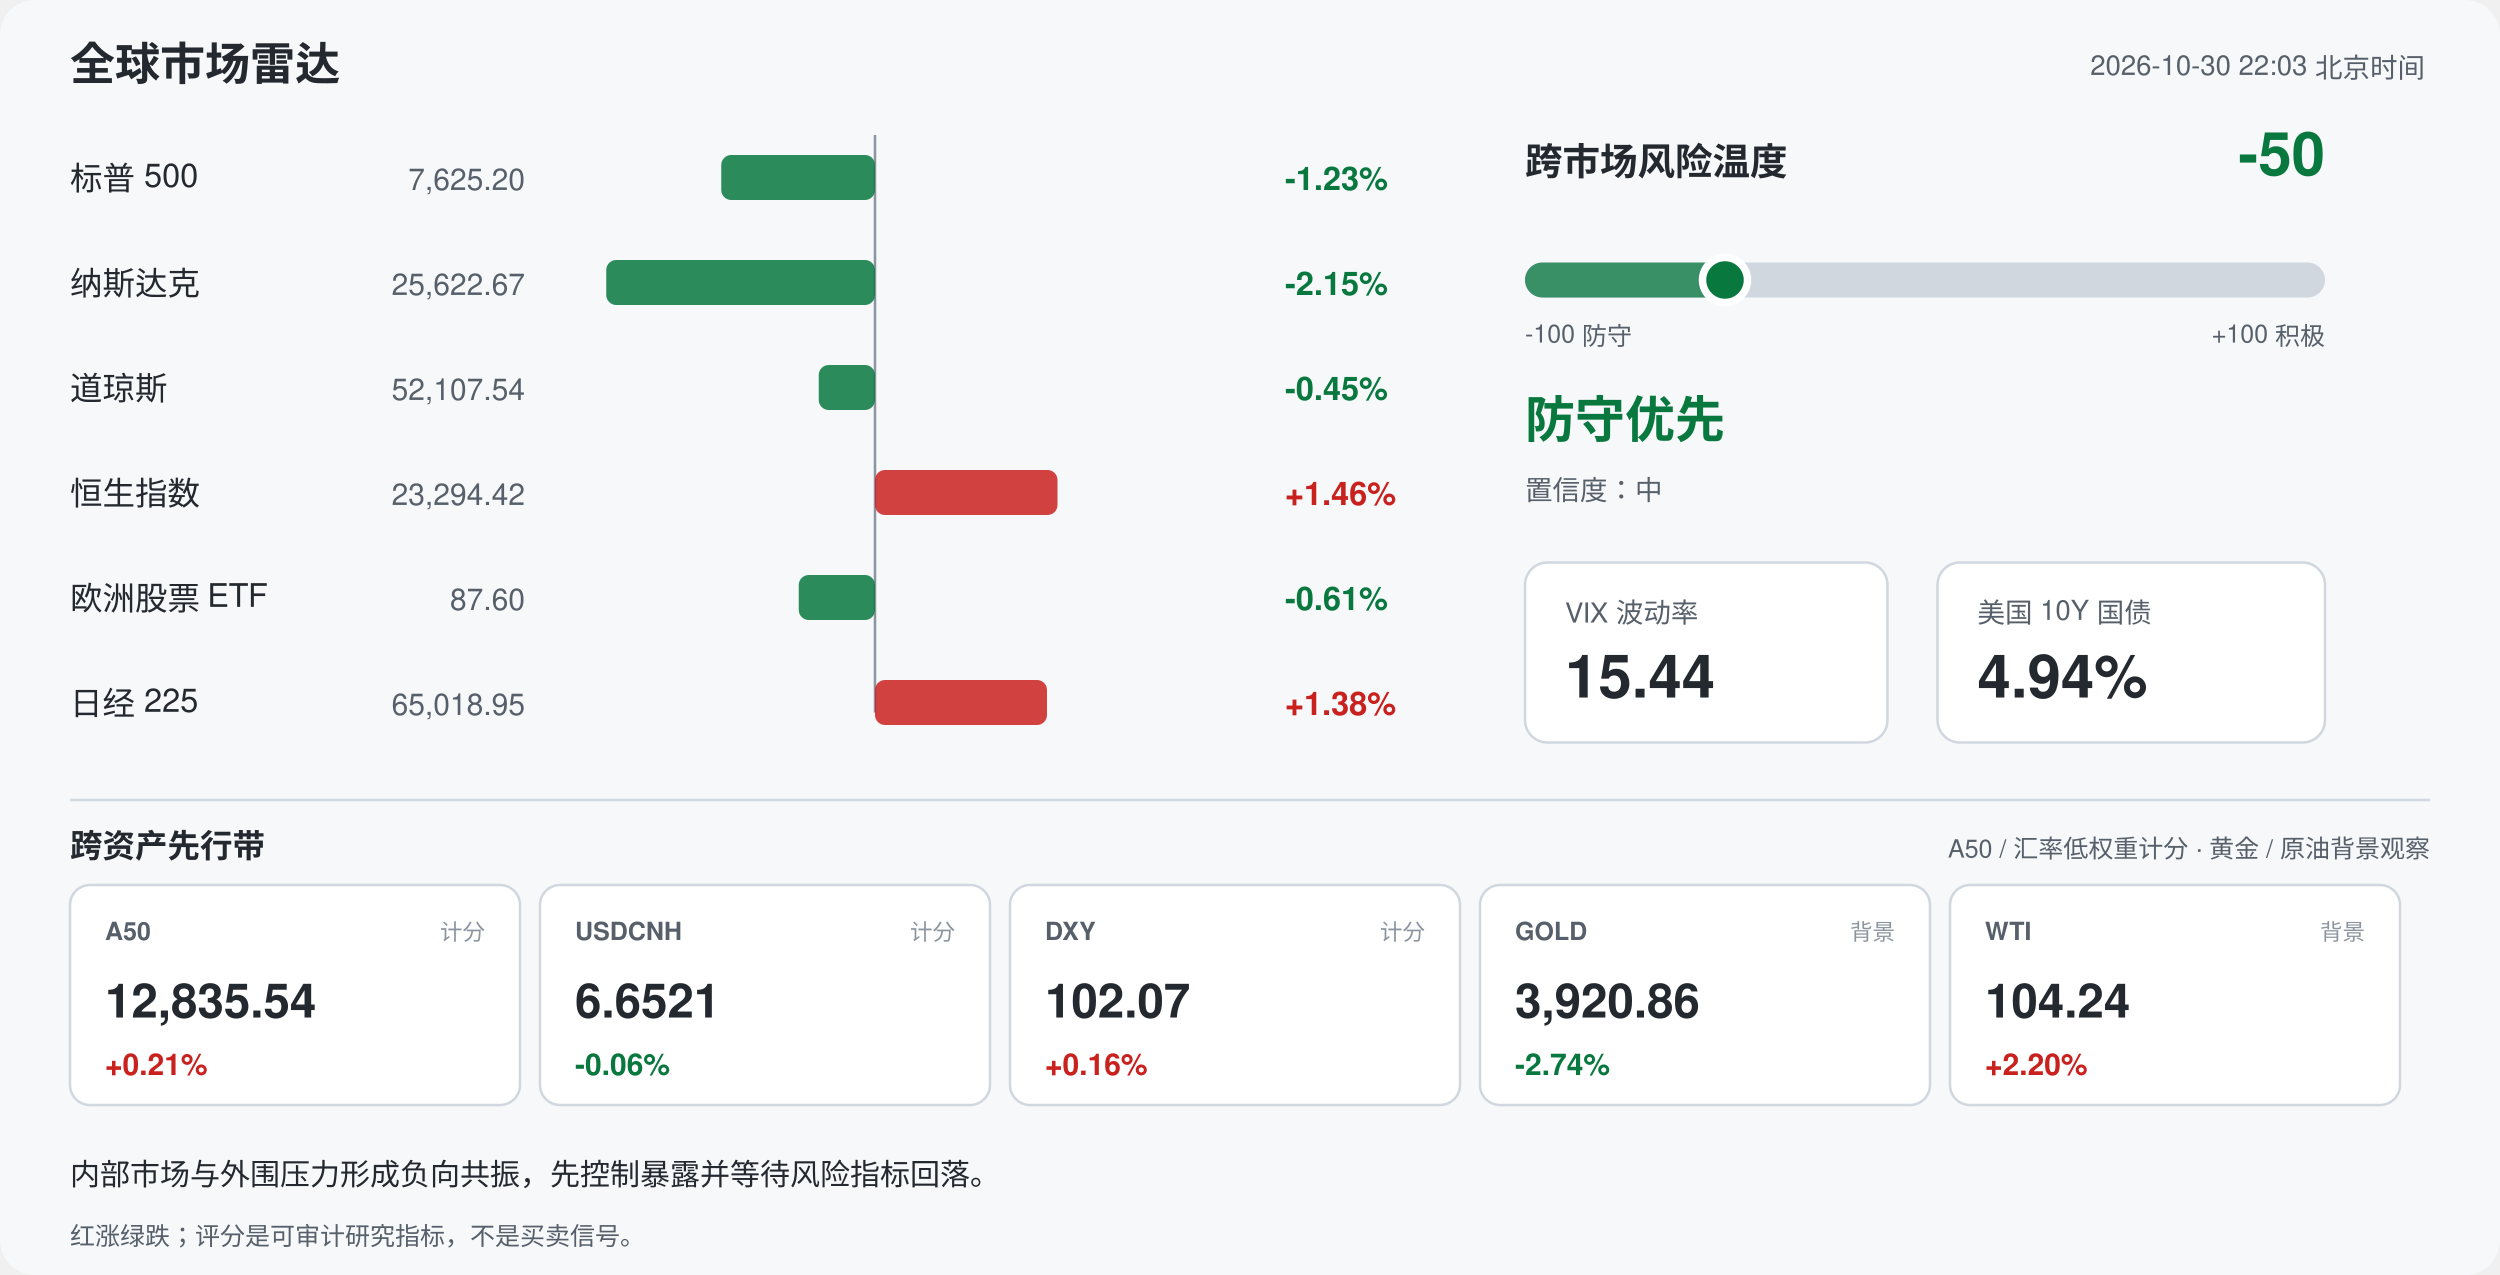
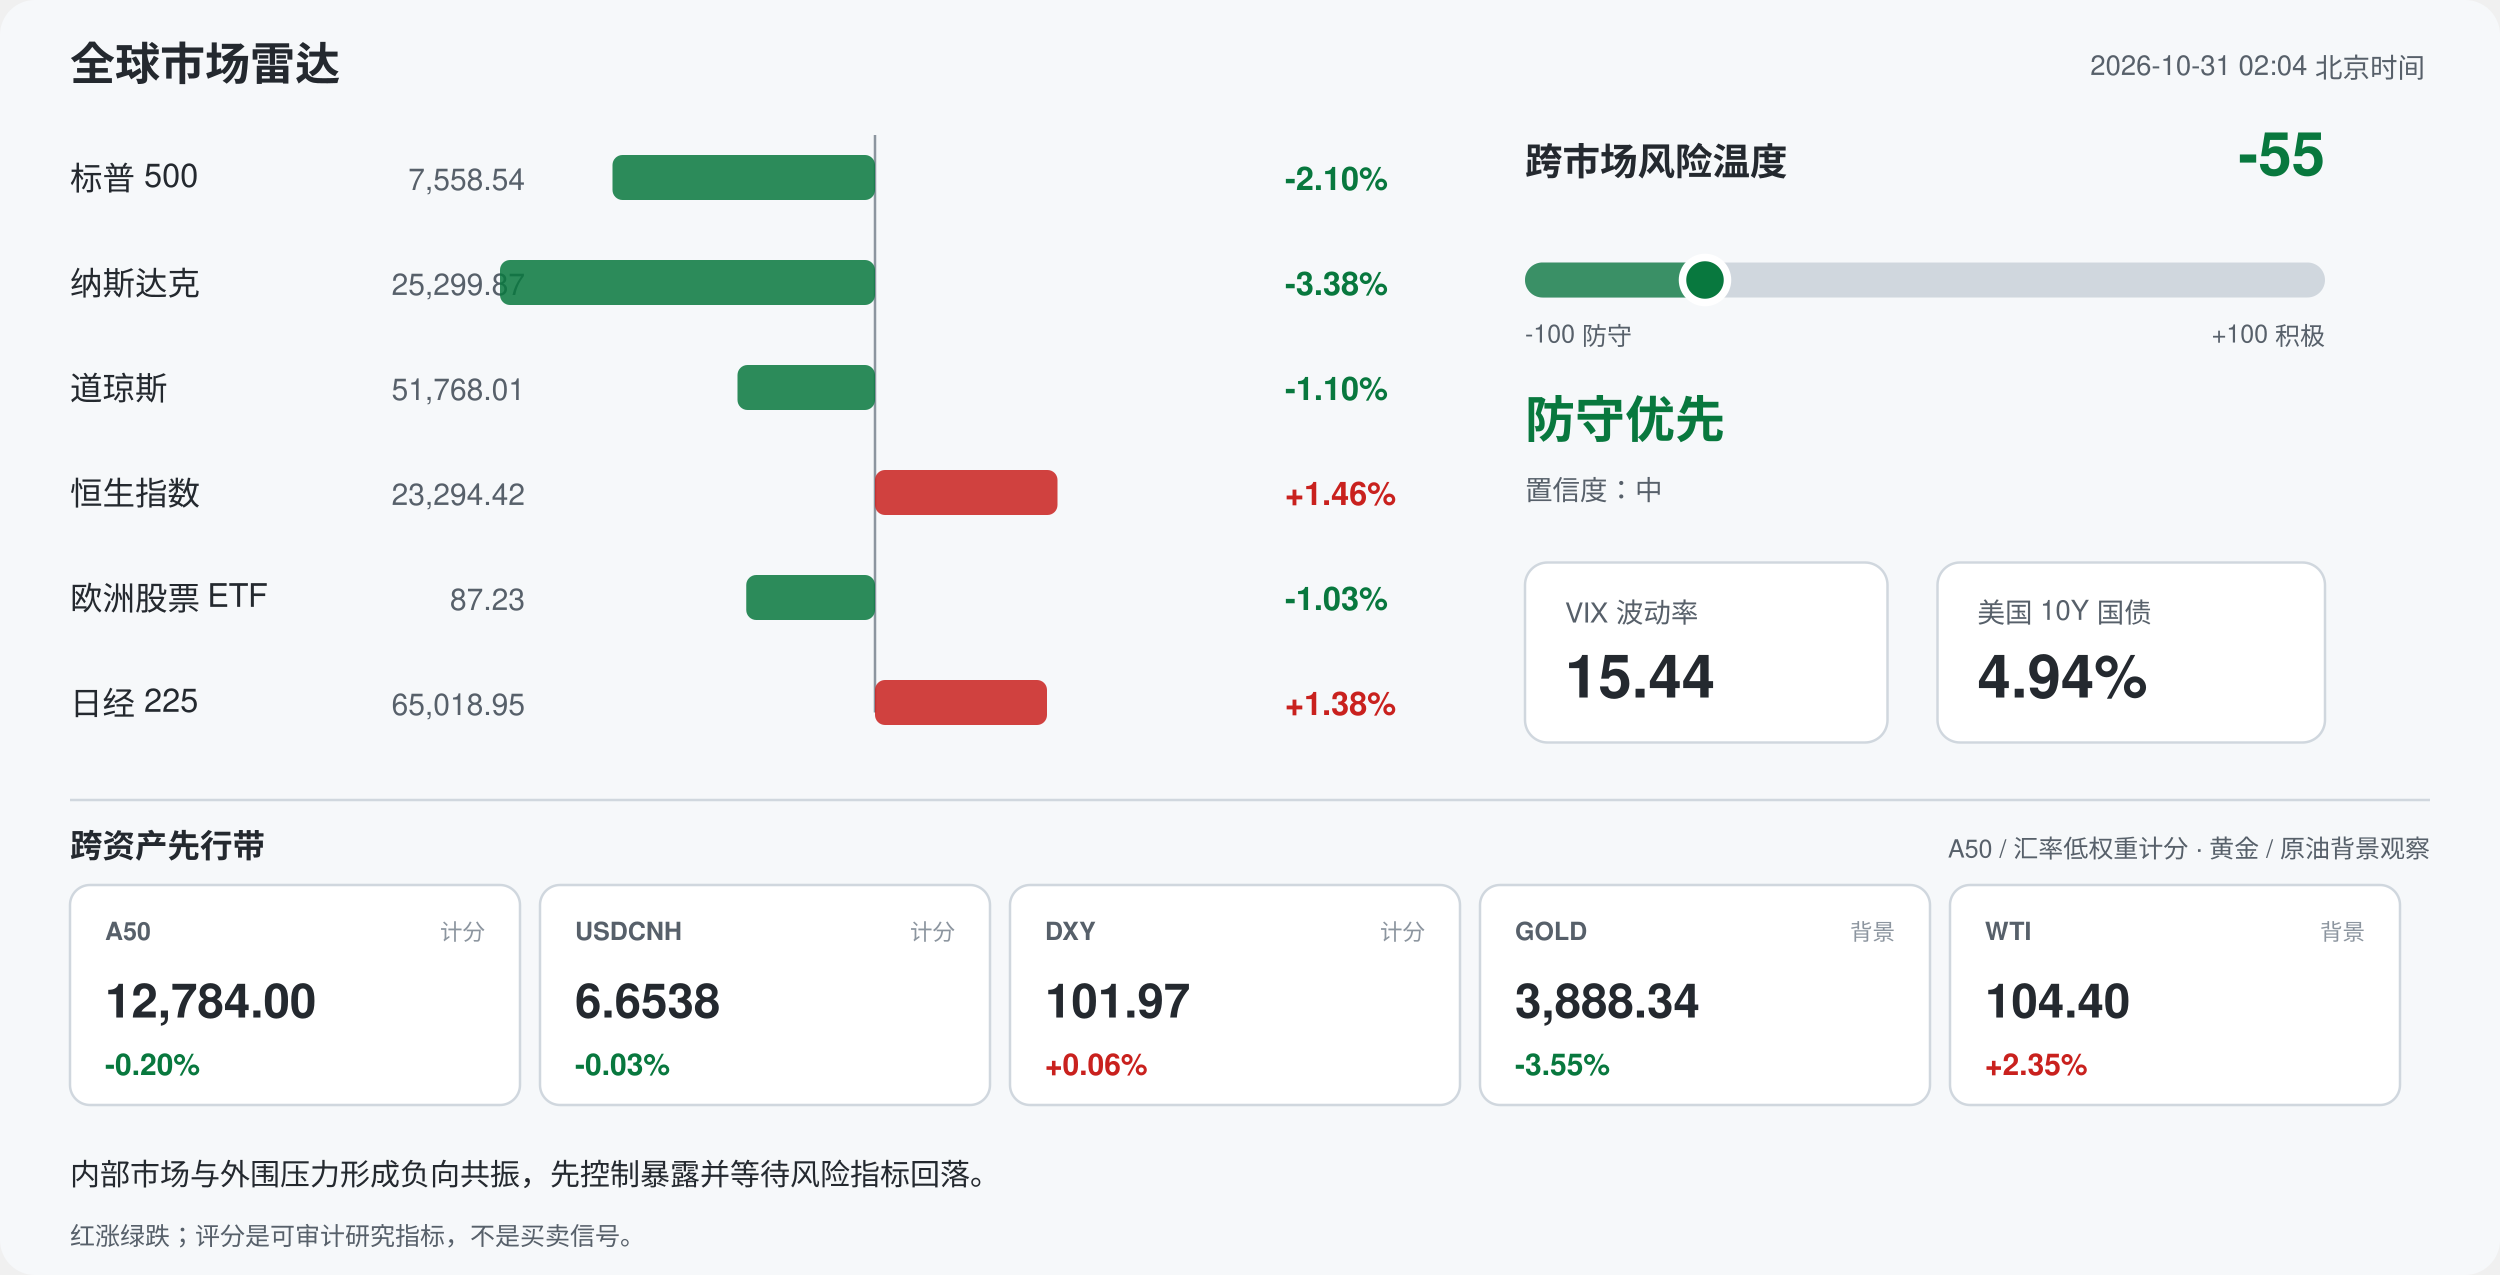
<svg xmlns="http://www.w3.org/2000/svg" width="1000" height="510" viewBox="0 0 1000 510" font-family="-apple-system,Segoe UI,Helvetica,Arial,sans-serif">
  <rect width="1000" height="510" rx="14" fill="#f6f8fa" />
  <text x="28" y="32" font-size="18" font-weight="700" fill="#24292f">全球市场雷达</text>
-   <text x="970" y="30" font-size="11" fill="#57606a" text-anchor="end">2026-10-30 22:03 北京时间</text>
+   <text x="970" y="30" font-size="11" fill="#57606a" text-anchor="end">2026-10-31 02:04 北京时间</text>
  <line x1="350" y1="54" x2="350" y2="285" stroke="#8c959f" stroke-width="1" />
  <text x="28" y="76" font-size="13" fill="#24292f">标普 500</text>
-   <text x="210" y="76" font-size="12" fill="#57606a" text-anchor="end">7,625.20</text>
-   <rect x="288.5" y="62" width="61.5" height="18" rx="4" fill="#08783e" opacity="0.85" />
-   <text x="514" y="76" font-size="13" font-weight="600" fill="#08783e">-1.23%</text>
+   <text x="210" y="76" font-size="12" fill="#57606a" text-anchor="end">7,558.54</text>
+   <rect x="245.0" y="62" width="105.0" height="18" rx="4" fill="#08783e" opacity="0.85" />
+   <text x="514" y="76" font-size="13" font-weight="600" fill="#08783e">-2.10%</text>
  <text x="28" y="118" font-size="13" fill="#24292f">纳斯达克</text>
-   <text x="210" y="118" font-size="12" fill="#57606a" text-anchor="end">25,622.67</text>
-   <rect x="242.5" y="104" width="107.5" height="18" rx="4" fill="#08783e" opacity="0.85" />
-   <text x="514" y="118" font-size="13" font-weight="600" fill="#08783e">-2.15%</text>
+   <text x="210" y="118" font-size="12" fill="#57606a" text-anchor="end">25,299.87</text>
+   <rect x="200.0" y="104" width="150.0" height="18" rx="4" fill="#08783e" opacity="0.85" />
+   <text x="514" y="118" font-size="13" font-weight="600" fill="#08783e">-3.38%</text>
  <text x="28" y="160" font-size="13" fill="#24292f">道琼斯</text>
-   <text x="210" y="160" font-size="12" fill="#57606a" text-anchor="end">52,107.54</text>
-   <rect x="327.5" y="146" width="22.5" height="18" rx="4" fill="#08783e" opacity="0.85" />
-   <text x="514" y="160" font-size="13" font-weight="600" fill="#08783e">-0.45%</text>
+   <text x="210" y="160" font-size="12" fill="#57606a" text-anchor="end">51,768.01</text>
+   <rect x="295.0" y="146" width="55.0" height="18" rx="4" fill="#08783e" opacity="0.85" />
+   <text x="514" y="160" font-size="13" font-weight="600" fill="#08783e">-1.10%</text>
  <text x="28" y="202" font-size="13" fill="#24292f">恒生指数</text>
  <text x="210" y="202" font-size="12" fill="#57606a" text-anchor="end">23,294.42</text>
  <rect x="350.0" y="188" width="73.0" height="18" rx="4" fill="#c9211e" opacity="0.85" />
  <text x="514" y="202" font-size="13" font-weight="600" fill="#c9211e">+1.46%</text>
  <text x="28" y="244" font-size="13" fill="#24292f">欧洲股票 ETF</text>
-   <text x="210" y="244" font-size="12" fill="#57606a" text-anchor="end">87.60</text>
-   <rect x="319.5" y="230" width="30.5" height="18" rx="4" fill="#08783e" opacity="0.85" />
-   <text x="514" y="244" font-size="13" font-weight="600" fill="#08783e">-0.61%</text>
+   <text x="210" y="244" font-size="12" fill="#57606a" text-anchor="end">87.23</text>
+   <rect x="298.5" y="230" width="51.5" height="18" rx="4" fill="#08783e" opacity="0.85" />
+   <text x="514" y="244" font-size="13" font-weight="600" fill="#08783e">-1.03%</text>
  <text x="28" y="286" font-size="13" fill="#24292f">日经 225</text>
  <text x="210" y="286" font-size="12" fill="#57606a" text-anchor="end">65,018.95</text>
  <rect x="350.0" y="272" width="68.8" height="18" rx="4" fill="#c9211e" opacity="0.85" />
  <text x="514" y="286" font-size="13" font-weight="600" fill="#c9211e">+1.38%</text>
  <text x="610" y="70" font-size="15" font-weight="700" fill="#24292f">跨市场风险温度</text>
-   <text x="930" y="70" font-size="24" font-weight="700" fill="#08783e" text-anchor="end">-50</text>
+   <text x="930" y="70" font-size="24" font-weight="700" fill="#08783e" text-anchor="end">-55</text>
  <rect x="610" y="105" width="320" height="14" rx="7" fill="#d0d7de" />
-   <rect x="610" y="105" width="80.0" height="14" rx="7" fill="#08783e" opacity="0.75" />
-   <circle cx="690.0" cy="112" r="9" fill="#08783e" stroke="#ffffff" stroke-width="3" />
+   <rect x="610" y="105" width="72.0" height="14" rx="7" fill="#08783e" opacity="0.75" />
+   <circle cx="682.0" cy="112" r="9" fill="#08783e" stroke="#ffffff" stroke-width="3" />
  <text x="610" y="137" font-size="10" fill="#57606a">-100 防守</text>
  <text x="930" y="137" font-size="10" fill="#57606a" text-anchor="end">+100 积极</text>
  <text x="610" y="175" font-size="20" font-weight="700" fill="#08783e">防守优先</text>
  <text x="610" y="200" font-size="11" fill="#57606a">置信度：中</text>
  <rect x="610" y="225" width="145" height="72" rx="9" fill="#ffffff" stroke="#d0d7de" />
  <text x="626" y="249" font-size="11" fill="#57606a">VIX 波动率</text>
  <text x="626" y="279" font-size="24" font-weight="700" fill="#24292f">15.44</text>
  <rect x="775" y="225" width="155" height="72" rx="9" fill="#ffffff" stroke="#d0d7de" />
  <text x="791" y="249" font-size="11" fill="#57606a">美国 10Y 国债</text>
  <text x="791" y="279" font-size="24" font-weight="700" fill="#24292f">4.94%</text>
  <line x1="28" y1="320" x2="972" y2="320" stroke="#d0d7de" />
  <text x="28" y="343" font-size="13" font-weight="700" fill="#24292f">跨资产先行带</text>
  <text x="972" y="343" font-size="10" fill="#57606a" text-anchor="end">A50 / 汇率低权重计分 · 黄金 / 原油背景观察</text>
  <rect x="28" y="354" width="180" height="88" rx="8" fill="#ffffff" stroke="#d0d7de" />
  <text x="42" y="376" font-size="10" font-weight="700" fill="#57606a">A50</text>
  <text x="194" y="376" font-size="9" fill="#8c959f" text-anchor="end">计分</text>
-   <text x="42" y="407" font-size="19" font-weight="700" fill="#24292f">12,835.54</text>
-   <text x="42" y="430" font-size="12" font-weight="700" fill="#c9211e">+0.21%</text>
+   <text x="42" y="407" font-size="19" font-weight="700" fill="#24292f">12,784.00</text>
+   <text x="42" y="430" font-size="12" font-weight="700" fill="#08783e">-0.20%</text>
  <rect x="216" y="354" width="180" height="88" rx="8" fill="#ffffff" stroke="#d0d7de" />
  <text x="230" y="376" font-size="10" font-weight="700" fill="#57606a">USDCNH</text>
  <text x="382" y="376" font-size="9" fill="#8c959f" text-anchor="end">计分</text>
-   <text x="230" y="407" font-size="19" font-weight="700" fill="#24292f">6.6521</text>
-   <text x="230" y="430" font-size="12" font-weight="700" fill="#08783e">-0.06%</text>
+   <text x="230" y="407" font-size="19" font-weight="700" fill="#24292f">6.6538</text>
+   <text x="230" y="430" font-size="12" font-weight="700" fill="#08783e">-0.03%</text>
  <rect x="404" y="354" width="180" height="88" rx="8" fill="#ffffff" stroke="#d0d7de" />
  <text x="418" y="376" font-size="10" font-weight="700" fill="#57606a">DXY</text>
  <text x="570" y="376" font-size="9" fill="#8c959f" text-anchor="end">计分</text>
-   <text x="418" y="407" font-size="19" font-weight="700" fill="#24292f">102.07</text>
-   <text x="418" y="430" font-size="12" font-weight="700" fill="#c9211e">+0.16%</text>
+   <text x="418" y="407" font-size="19" font-weight="700" fill="#24292f">101.97</text>
+   <text x="418" y="430" font-size="12" font-weight="700" fill="#c9211e">+0.06%</text>
  <rect x="592" y="354" width="180" height="88" rx="8" fill="#ffffff" stroke="#d0d7de" />
  <text x="606" y="376" font-size="10" font-weight="700" fill="#57606a">GOLD</text>
  <text x="758" y="376" font-size="9" fill="#8c959f" text-anchor="end">背景</text>
-   <text x="606" y="407" font-size="19" font-weight="700" fill="#24292f">3,920.86</text>
-   <text x="606" y="430" font-size="12" font-weight="700" fill="#08783e">-2.74%</text>
+   <text x="606" y="407" font-size="19" font-weight="700" fill="#24292f">3,888.34</text>
+   <text x="606" y="430" font-size="12" font-weight="700" fill="#08783e">-3.55%</text>
  <rect x="780" y="354" width="180" height="88" rx="8" fill="#ffffff" stroke="#d0d7de" />
  <text x="794" y="376" font-size="10" font-weight="700" fill="#57606a">WTI</text>
  <text x="946" y="376" font-size="9" fill="#8c959f" text-anchor="end">背景</text>
-   <text x="794" y="407" font-size="19" font-weight="700" fill="#24292f">104.24</text>
-   <text x="794" y="430" font-size="12" font-weight="700" fill="#c9211e">+2.20%</text>
+   <text x="794" y="407" font-size="19" font-weight="700" fill="#24292f">104.40</text>
+   <text x="794" y="430" font-size="12" font-weight="700" fill="#c9211e">+2.35%</text>
  <text x="28" y="474" font-size="12" fill="#24292f">内部市场与外围压力形成负向共振，先控制暴露并等待风险指标回落。</text>
  <text x="28" y="498" font-size="10" fill="#57606a">红涨绿跌；评分是可审计研究指标，不是买卖信号。</text>
</svg>
